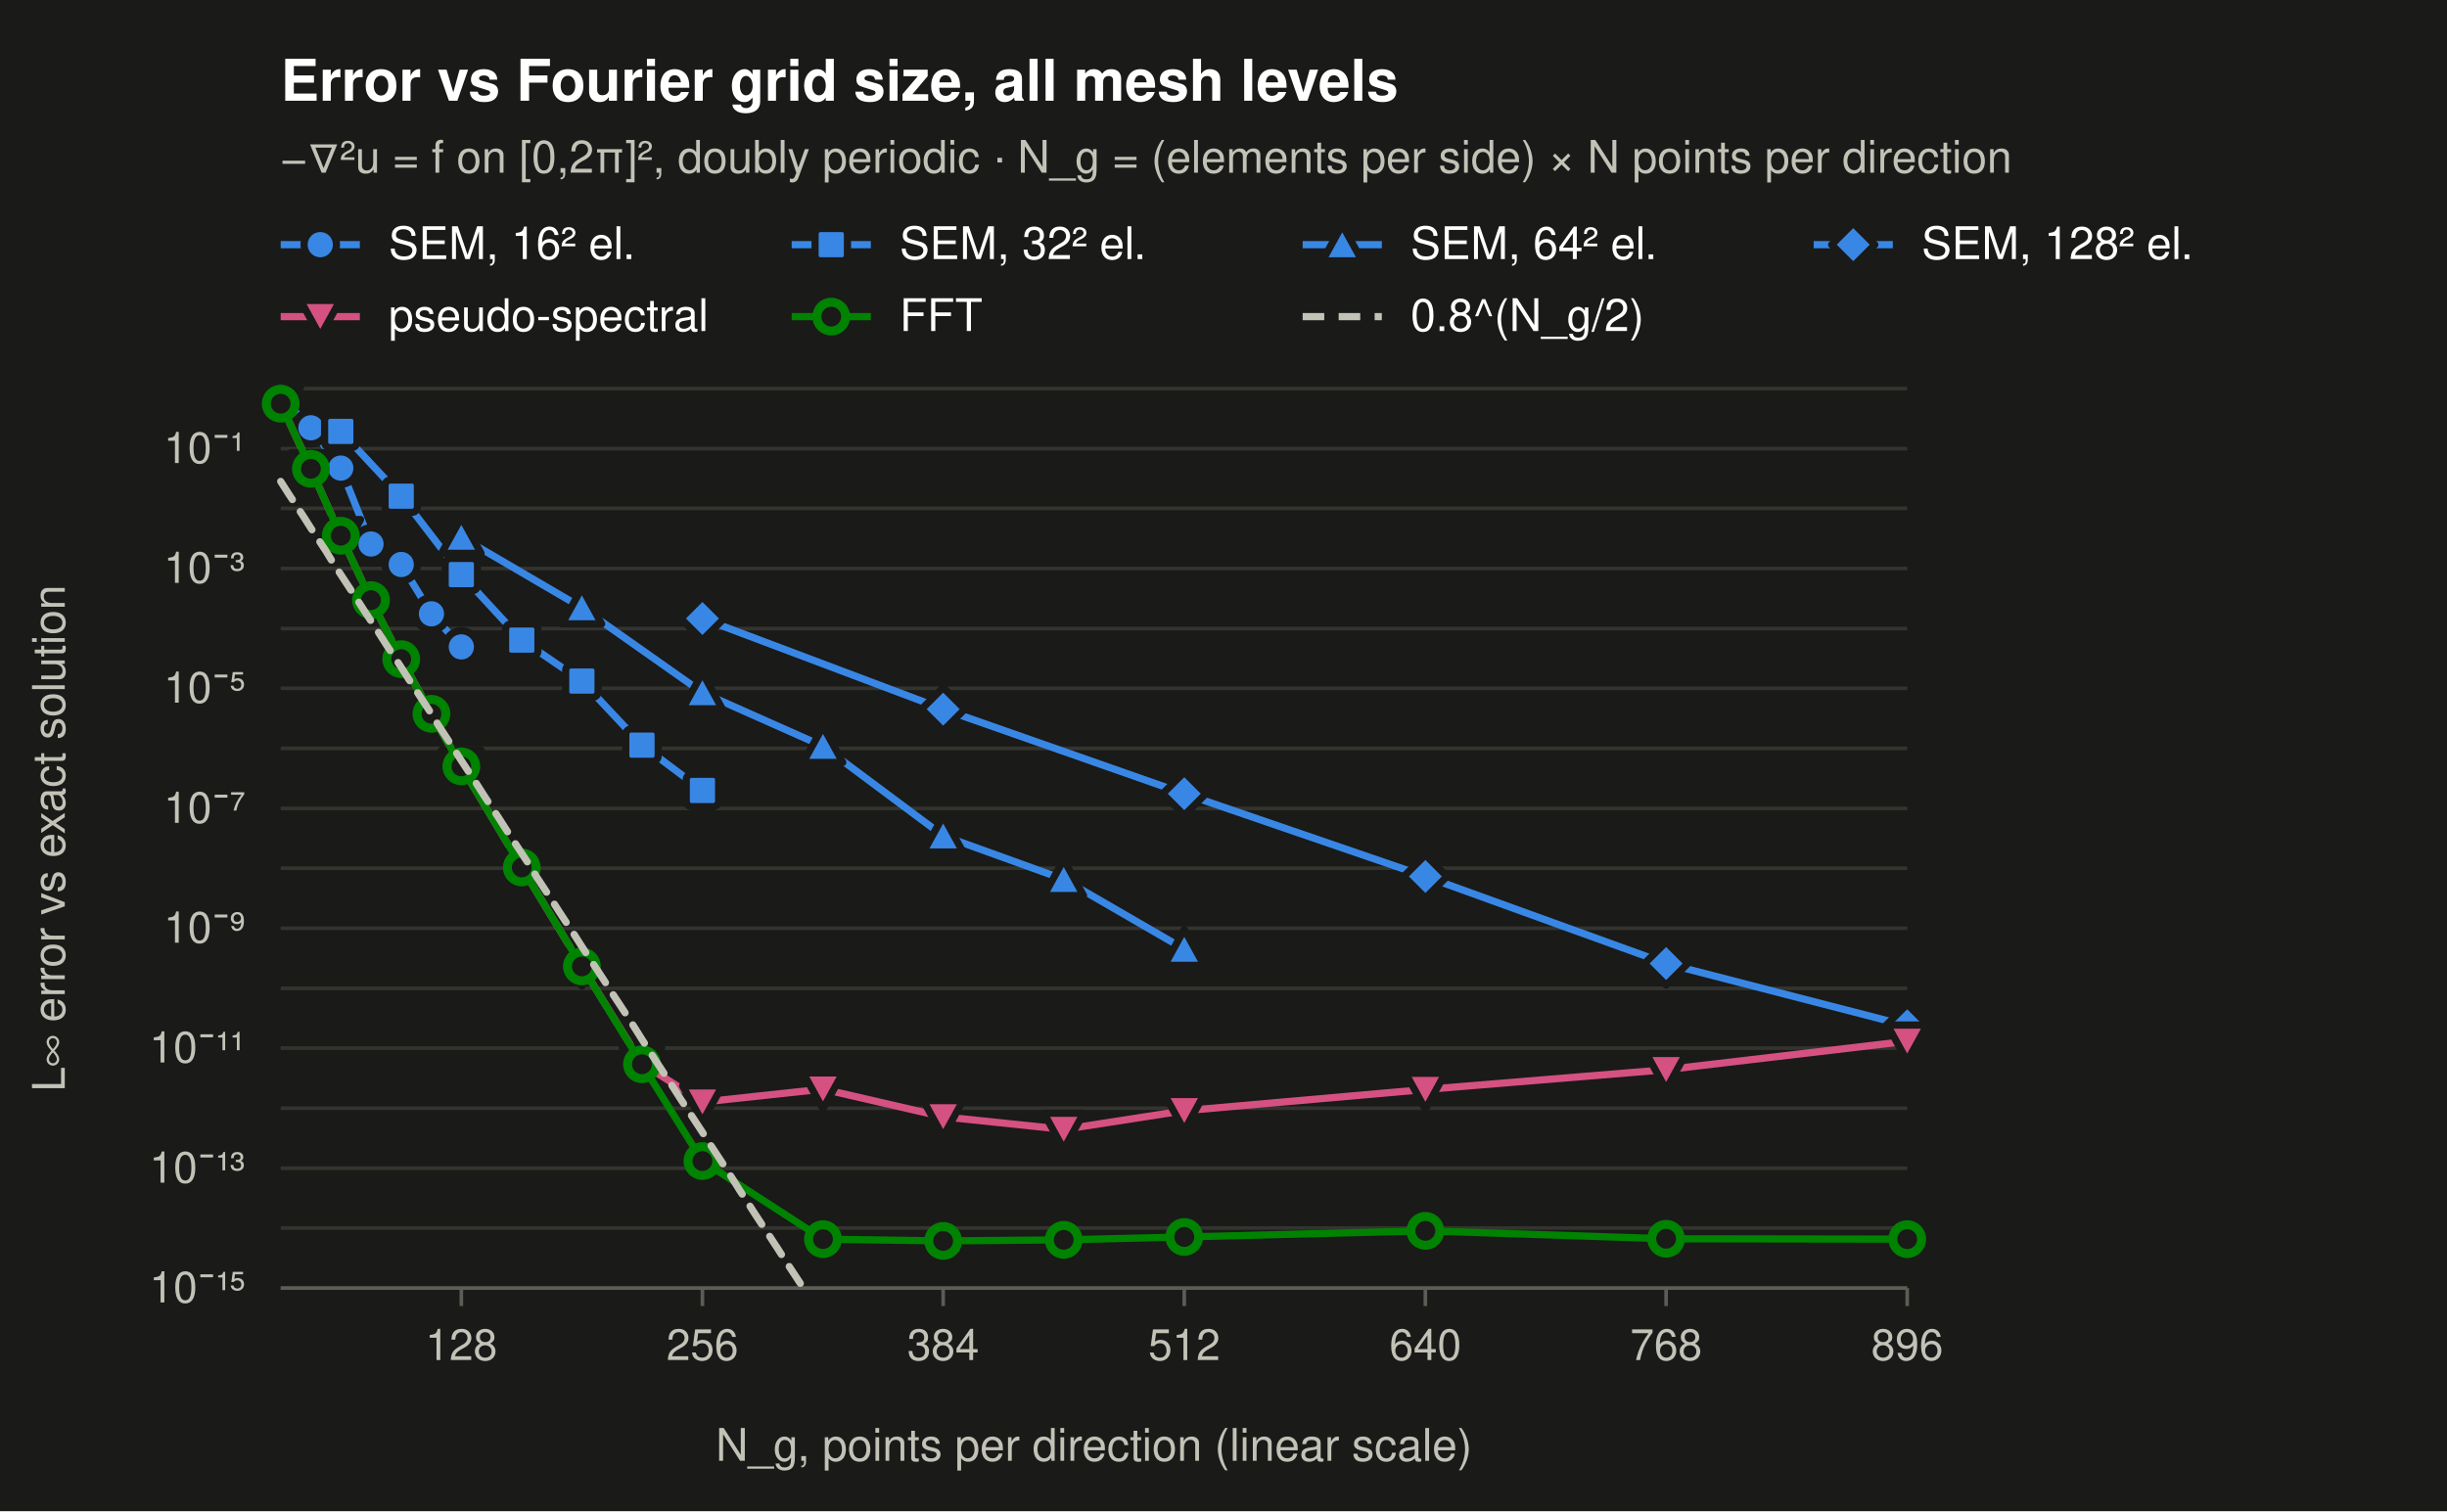
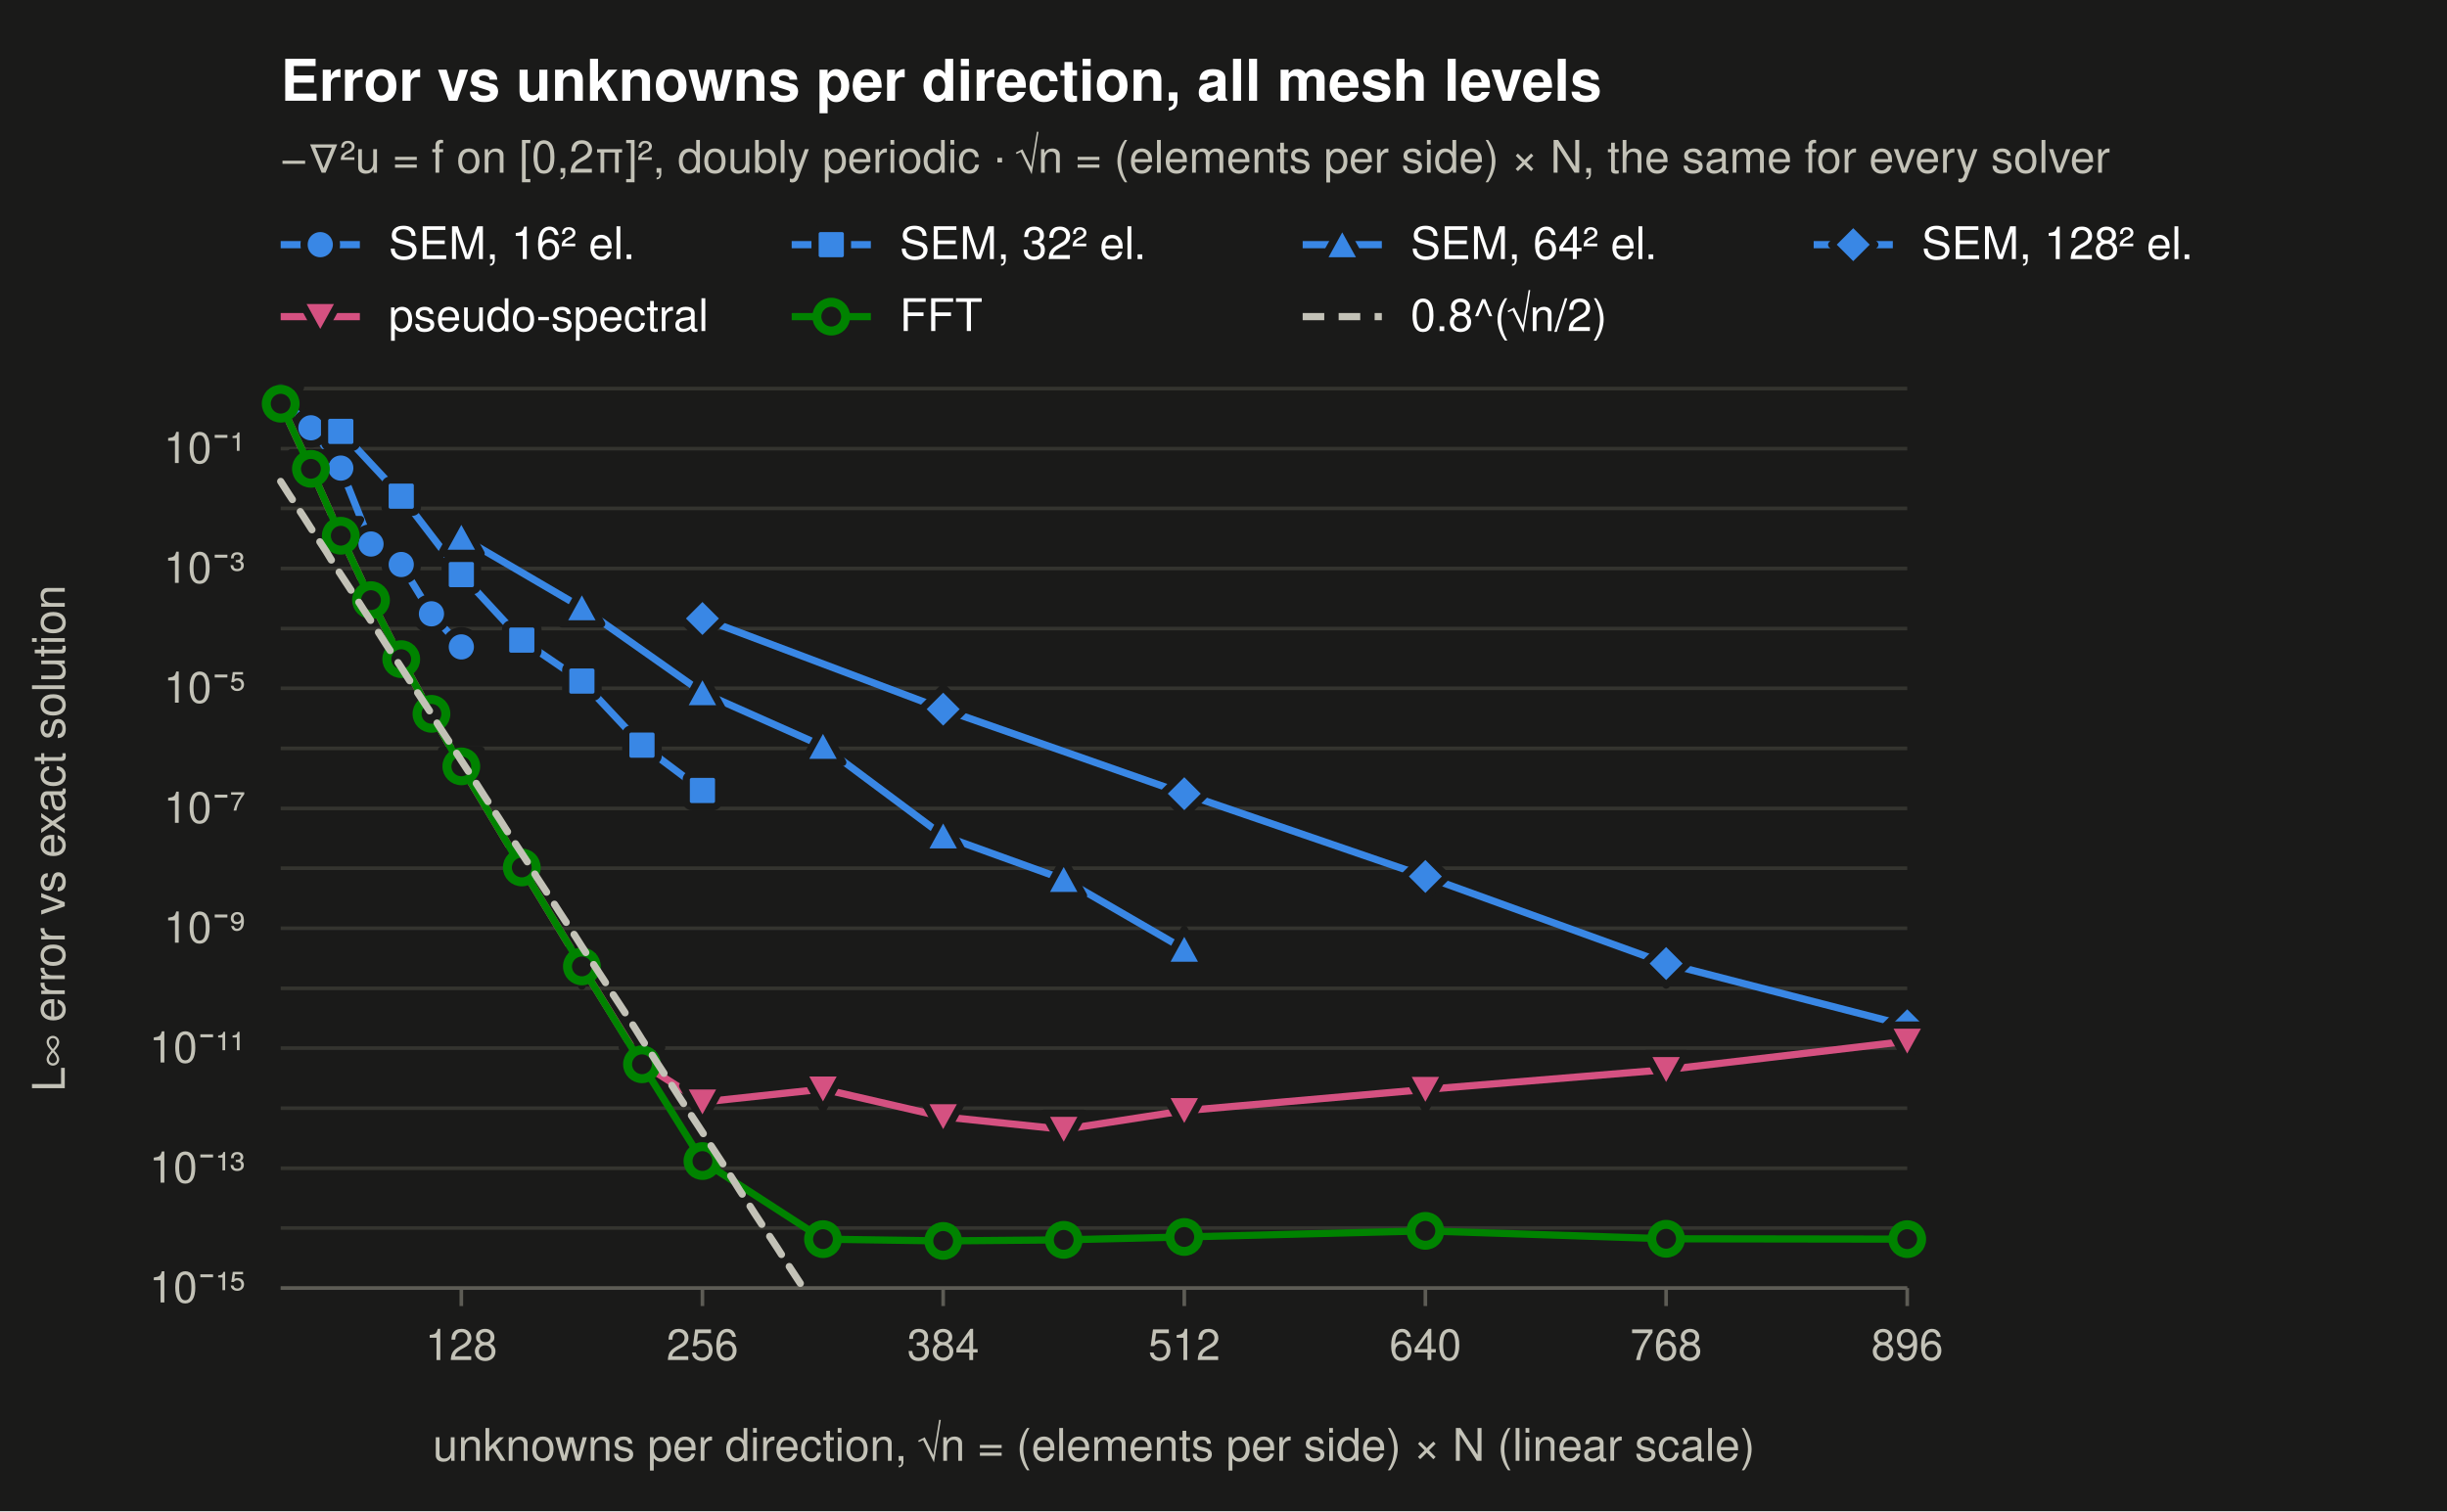
<svg xmlns="http://www.w3.org/2000/svg" viewBox="0 0 680 420" width="680" height="420" role="img" aria-labelledby="t d" font-family="-apple-system, Segoe UI, Helvetica, Arial, sans-serif">
  <rect width="680" height="420" fill="#1a1a19" />
-   <text x="78" y="28" font-size="16" font-weight="600" fill="#ffffff">Error vs Fourier grid size, all mesh levels</text>
-   <text x="78" y="48" font-size="12.5" fill="#c3c2b7">−∇²u = f on [0,2π]², doubly periodic · N_g = (elements per side) × N points per direction</text>
+   <text x="78" y="28" font-size="16" font-weight="600" fill="#ffffff">Error vs unknowns per direction, all mesh levels</text>
+   <text x="78" y="48" font-size="12.5" fill="#c3c2b7">−∇²u = f on [0,2π]², doubly periodic · √n = (elements per side) × N, the same for every solver</text>
  <line x1="78" x2="530" y1="358.0" y2="358.0" stroke="#34342f" stroke-width="1" />
  <text x="68" y="362.0" font-size="12" text-anchor="end" fill="#c3c2b7">10⁻¹⁵</text>
  <line x1="78" x2="530" y1="341.3" y2="341.3" stroke="#34342f" stroke-width="1" />
  <line x1="78" x2="530" y1="324.7" y2="324.7" stroke="#34342f" stroke-width="1" />
  <text x="68" y="328.7" font-size="12" text-anchor="end" fill="#c3c2b7">10⁻¹³</text>
  <line x1="78" x2="530" y1="308.0" y2="308.0" stroke="#34342f" stroke-width="1" />
  <line x1="78" x2="530" y1="291.3" y2="291.3" stroke="#34342f" stroke-width="1" />
  <text x="68" y="295.3" font-size="12" text-anchor="end" fill="#c3c2b7">10⁻¹¹</text>
  <line x1="78" x2="530" y1="274.7" y2="274.7" stroke="#34342f" stroke-width="1" />
  <line x1="78" x2="530" y1="258.0" y2="258.0" stroke="#34342f" stroke-width="1" />
  <text x="68" y="262.0" font-size="12" text-anchor="end" fill="#c3c2b7">10⁻⁹</text>
  <line x1="78" x2="530" y1="241.3" y2="241.3" stroke="#34342f" stroke-width="1" />
  <line x1="78" x2="530" y1="224.7" y2="224.7" stroke="#34342f" stroke-width="1" />
  <text x="68" y="228.7" font-size="12" text-anchor="end" fill="#c3c2b7">10⁻⁷</text>
  <line x1="78" x2="530" y1="208.0" y2="208.0" stroke="#34342f" stroke-width="1" />
  <line x1="78" x2="530" y1="191.3" y2="191.3" stroke="#34342f" stroke-width="1" />
  <text x="68" y="195.3" font-size="12" text-anchor="end" fill="#c3c2b7">10⁻⁵</text>
  <line x1="78" x2="530" y1="174.7" y2="174.7" stroke="#34342f" stroke-width="1" />
  <line x1="78" x2="530" y1="158.0" y2="158.0" stroke="#34342f" stroke-width="1" />
  <text x="68" y="162.0" font-size="12" text-anchor="end" fill="#c3c2b7">10⁻³</text>
  <line x1="78" x2="530" y1="141.3" y2="141.3" stroke="#34342f" stroke-width="1" />
  <line x1="78" x2="530" y1="124.7" y2="124.7" stroke="#34342f" stroke-width="1" />
  <text x="68" y="128.7" font-size="12" text-anchor="end" fill="#c3c2b7">10⁻¹</text>
  <line x1="78" x2="530" y1="108.0" y2="108.0" stroke="#34342f" stroke-width="1" />
  <line x1="78" x2="530" y1="358" y2="358" stroke="#5d5c55" stroke-width="1" />
  <line x1="128.2" x2="128.2" y1="358" y2="363" stroke="#5d5c55" stroke-width="1" />
  <text x="128.2" y="378" font-size="12" text-anchor="middle" fill="#c3c2b7">128</text>
  <line x1="195.2" x2="195.2" y1="358" y2="363" stroke="#5d5c55" stroke-width="1" />
  <text x="195.2" y="378" font-size="12" text-anchor="middle" fill="#c3c2b7">256</text>
  <line x1="262.1" x2="262.1" y1="358" y2="363" stroke="#5d5c55" stroke-width="1" />
  <text x="262.1" y="378" font-size="12" text-anchor="middle" fill="#c3c2b7">384</text>
  <line x1="329.1" x2="329.1" y1="358" y2="363" stroke="#5d5c55" stroke-width="1" />
  <text x="329.1" y="378" font-size="12" text-anchor="middle" fill="#c3c2b7">512</text>
  <line x1="396.1" x2="396.1" y1="358" y2="363" stroke="#5d5c55" stroke-width="1" />
  <text x="396.1" y="378" font-size="12" text-anchor="middle" fill="#c3c2b7">640</text>
  <line x1="463.0" x2="463.0" y1="358" y2="363" stroke="#5d5c55" stroke-width="1" />
  <text x="463.0" y="378" font-size="12" text-anchor="middle" fill="#c3c2b7">768</text>
  <line x1="530.0" x2="530.0" y1="358" y2="363" stroke="#5d5c55" stroke-width="1" />
  <text x="530.0" y="378" font-size="12" text-anchor="middle" fill="#c3c2b7">896</text>
-   <text x="304.0" y="406" font-size="12.5" text-anchor="middle" fill="#c3c2b7">N_g, points per direction (linear scale)</text>
+   <text x="304.0" y="406" font-size="12.5" text-anchor="middle" fill="#c3c2b7">unknowns per direction, √n = (elements per side) × N (linear scale)</text>
  <text x="18" y="233.0" font-size="12.5" text-anchor="middle" fill="#c3c2b7" transform="rotate(-90 18 233.0)">L∞ error vs exact solution</text>
  <polyline points="78.0,110.3 86.4,118.9 94.7,130.1 103.1,151.2 111.5,156.9 119.9,170.6 128.2,179.8" fill="none" stroke="#3987e5" stroke-width="2" stroke-linejoin="round" stroke-linecap="round" />
  <circle cx="78.0" cy="110.3" r="4.5" fill="#3987e5" stroke="#1a1a19" stroke-width="2" />
  <circle cx="86.4" cy="118.9" r="4.5" fill="#3987e5" stroke="#1a1a19" stroke-width="2" />
  <circle cx="94.7" cy="130.1" r="4.5" fill="#3987e5" stroke="#1a1a19" stroke-width="2" />
  <circle cx="103.1" cy="151.2" r="4.5" fill="#3987e5" stroke="#1a1a19" stroke-width="2" />
  <circle cx="111.5" cy="156.9" r="4.5" fill="#3987e5" stroke="#1a1a19" stroke-width="2" />
  <circle cx="119.9" cy="170.6" r="4.5" fill="#3987e5" stroke="#1a1a19" stroke-width="2" />
  <circle cx="128.2" cy="179.8" r="4.5" fill="#3987e5" stroke="#1a1a19" stroke-width="2" />
  <polyline points="94.7,119.9 111.5,137.9 128.2,159.7 145.0,177.9 161.7,189.3 178.4,207.1 195.2,219.7" fill="none" stroke="#3987e5" stroke-width="2" stroke-linejoin="round" stroke-linecap="round" />
  <rect x="90.2" y="115.4" width="9" height="9" rx="1.5" fill="#3987e5" stroke="#1a1a19" stroke-width="2" />
  <rect x="107.0" y="133.4" width="9" height="9" rx="1.5" fill="#3987e5" stroke="#1a1a19" stroke-width="2" />
  <rect x="123.7" y="155.2" width="9" height="9" rx="1.5" fill="#3987e5" stroke="#1a1a19" stroke-width="2" />
  <rect x="140.5" y="173.4" width="9" height="9" rx="1.5" fill="#3987e5" stroke="#1a1a19" stroke-width="2" />
  <rect x="157.2" y="184.8" width="9" height="9" rx="1.5" fill="#3987e5" stroke="#1a1a19" stroke-width="2" />
  <rect x="173.9" y="202.6" width="9" height="9" rx="1.5" fill="#3987e5" stroke="#1a1a19" stroke-width="2" />
  <rect x="190.7" y="215.2" width="9" height="9" rx="1.5" fill="#3987e5" stroke="#1a1a19" stroke-width="2" />
  <polyline points="128.2,149.3 161.7,168.9 195.2,192.5 228.7,207.4 262.1,232.3 295.6,244.4 329.1,263.8" fill="none" stroke="#3987e5" stroke-width="2" stroke-linejoin="round" stroke-linecap="round" />
  <path d="M128.2,143.8 L133.7,153.8 L122.7,153.8 Z" fill="#3987e5" stroke="#1a1a19" stroke-width="2" stroke-linejoin="round" />
  <path d="M161.7,163.4 L167.2,173.4 L156.2,173.4 Z" fill="#3987e5" stroke="#1a1a19" stroke-width="2" stroke-linejoin="round" />
  <path d="M195.2,187.0 L200.7,197.0 L189.7,197.0 Z" fill="#3987e5" stroke="#1a1a19" stroke-width="2" stroke-linejoin="round" />
  <path d="M228.7,201.9 L234.2,211.9 L223.2,211.9 Z" fill="#3987e5" stroke="#1a1a19" stroke-width="2" stroke-linejoin="round" />
  <path d="M262.1,226.8 L267.6,236.8 L256.6,236.8 Z" fill="#3987e5" stroke="#1a1a19" stroke-width="2" stroke-linejoin="round" />
  <path d="M295.6,238.9 L301.1,248.9 L290.1,248.9 Z" fill="#3987e5" stroke="#1a1a19" stroke-width="2" stroke-linejoin="round" />
  <path d="M329.1,258.3 L334.6,268.3 L323.6,268.3 Z" fill="#3987e5" stroke="#1a1a19" stroke-width="2" stroke-linejoin="round" />
  <polyline points="195.2,171.9 262.1,197.1 329.1,220.6 396.1,243.6 463.0,267.8 530.0,285.1" fill="none" stroke="#3987e5" stroke-width="2" stroke-linejoin="round" stroke-linecap="round" />
  <path d="M195.2,165.9 L201.2,171.9 L195.2,177.9 L189.2,171.9 Z" fill="#3987e5" stroke="#1a1a19" stroke-width="2" stroke-linejoin="round" />
  <path d="M262.1,191.1 L268.1,197.1 L262.1,203.1 L256.1,197.1 Z" fill="#3987e5" stroke="#1a1a19" stroke-width="2" stroke-linejoin="round" />
  <path d="M329.1,214.6 L335.1,220.6 L329.1,226.6 L323.1,220.6 Z" fill="#3987e5" stroke="#1a1a19" stroke-width="2" stroke-linejoin="round" />
  <path d="M396.1,237.6 L402.1,243.6 L396.1,249.6 L390.1,243.6 Z" fill="#3987e5" stroke="#1a1a19" stroke-width="2" stroke-linejoin="round" />
  <path d="M463.0,261.8 L469.0,267.8 L463.0,273.8 L457.0,267.8 Z" fill="#3987e5" stroke="#1a1a19" stroke-width="2" stroke-linejoin="round" />
  <path d="M530.0,279.1 L536.0,285.1 L530.0,291.1 L524.0,285.1 Z" fill="#3987e5" stroke="#1a1a19" stroke-width="2" stroke-linejoin="round" />
  <polyline points="78.0,112.2 86.4,130.3 94.7,148.9 103.1,166.8 111.5,183.2 119.9,198.4 128.2,213.0 145.0,241.1 161.7,268.6 178.4,295.6 195.2,306.3 228.7,302.7 262.1,310.4 295.6,313.9 329.1,308.7 396.1,302.8 463.0,297.3 530.0,289.4" fill="none" stroke="#d55181" stroke-width="2" stroke-linejoin="round" stroke-linecap="round" />
  <path d="M78.0,117.7 L83.5,107.7 L72.5,107.7 Z" fill="#d55181" stroke="#1a1a19" stroke-width="2" stroke-linejoin="round" />
  <path d="M86.4,135.8 L91.9,125.8 L80.9,125.8 Z" fill="#d55181" stroke="#1a1a19" stroke-width="2" stroke-linejoin="round" />
  <path d="M94.7,154.4 L100.2,144.4 L89.2,144.4 Z" fill="#d55181" stroke="#1a1a19" stroke-width="2" stroke-linejoin="round" />
  <path d="M103.1,172.3 L108.6,162.3 L97.6,162.3 Z" fill="#d55181" stroke="#1a1a19" stroke-width="2" stroke-linejoin="round" />
  <path d="M111.5,188.7 L117.0,178.7 L106.0,178.7 Z" fill="#d55181" stroke="#1a1a19" stroke-width="2" stroke-linejoin="round" />
  <path d="M119.9,203.9 L125.4,193.9 L114.4,193.9 Z" fill="#d55181" stroke="#1a1a19" stroke-width="2" stroke-linejoin="round" />
  <path d="M128.2,218.5 L133.7,208.5 L122.7,208.5 Z" fill="#d55181" stroke="#1a1a19" stroke-width="2" stroke-linejoin="round" />
  <path d="M145.0,246.6 L150.5,236.6 L139.5,236.6 Z" fill="#d55181" stroke="#1a1a19" stroke-width="2" stroke-linejoin="round" />
  <path d="M161.7,274.1 L167.2,264.1 L156.2,264.1 Z" fill="#d55181" stroke="#1a1a19" stroke-width="2" stroke-linejoin="round" />
  <path d="M178.4,301.1 L183.9,291.1 L172.9,291.1 Z" fill="#d55181" stroke="#1a1a19" stroke-width="2" stroke-linejoin="round" />
  <path d="M195.2,311.8 L200.7,301.8 L189.7,301.8 Z" fill="#d55181" stroke="#1a1a19" stroke-width="2" stroke-linejoin="round" />
  <path d="M228.7,308.2 L234.2,298.2 L223.2,298.2 Z" fill="#d55181" stroke="#1a1a19" stroke-width="2" stroke-linejoin="round" />
  <path d="M262.1,315.9 L267.6,305.9 L256.6,305.9 Z" fill="#d55181" stroke="#1a1a19" stroke-width="2" stroke-linejoin="round" />
  <path d="M295.6,319.4 L301.1,309.4 L290.1,309.4 Z" fill="#d55181" stroke="#1a1a19" stroke-width="2" stroke-linejoin="round" />
  <path d="M329.1,314.2 L334.6,304.2 L323.6,304.2 Z" fill="#d55181" stroke="#1a1a19" stroke-width="2" stroke-linejoin="round" />
  <path d="M396.1,308.3 L401.6,298.3 L390.6,298.3 Z" fill="#d55181" stroke="#1a1a19" stroke-width="2" stroke-linejoin="round" />
  <path d="M463.0,302.8 L468.5,292.8 L457.5,292.8 Z" fill="#d55181" stroke="#1a1a19" stroke-width="2" stroke-linejoin="round" />
  <path d="M530.0,294.9 L535.5,284.9 L524.5,284.9 Z" fill="#d55181" stroke="#1a1a19" stroke-width="2" stroke-linejoin="round" />
  <polyline points="78.0,112.2 86.4,130.3 94.7,148.9 103.1,166.8 111.5,183.2 119.9,198.4 128.2,213.0 145.0,241.1 161.7,268.6 178.4,295.8 195.2,322.7 228.7,344.4 262.1,344.9 295.6,344.6 329.1,343.8 396.1,342.1 463.0,344.3 530.0,344.4" fill="none" stroke="#008300" stroke-width="2" stroke-linejoin="round" stroke-linecap="round" />
  <circle cx="78.0" cy="112.2" r="4" fill="#1a1a19" stroke="#008300" stroke-width="2.5" />
  <circle cx="86.4" cy="130.3" r="4" fill="#1a1a19" stroke="#008300" stroke-width="2.5" />
  <circle cx="94.7" cy="148.9" r="4" fill="#1a1a19" stroke="#008300" stroke-width="2.5" />
  <circle cx="103.1" cy="166.8" r="4" fill="#1a1a19" stroke="#008300" stroke-width="2.5" />
  <circle cx="111.5" cy="183.2" r="4" fill="#1a1a19" stroke="#008300" stroke-width="2.5" />
  <circle cx="119.9" cy="198.4" r="4" fill="#1a1a19" stroke="#008300" stroke-width="2.5" />
  <circle cx="128.2" cy="213.0" r="4" fill="#1a1a19" stroke="#008300" stroke-width="2.5" />
  <circle cx="145.0" cy="241.1" r="4" fill="#1a1a19" stroke="#008300" stroke-width="2.5" />
  <circle cx="161.7" cy="268.6" r="4" fill="#1a1a19" stroke="#008300" stroke-width="2.5" />
  <circle cx="178.4" cy="295.8" r="4" fill="#1a1a19" stroke="#008300" stroke-width="2.5" />
  <circle cx="195.2" cy="322.7" r="4" fill="#1a1a19" stroke="#008300" stroke-width="2.5" />
  <circle cx="228.7" cy="344.4" r="4" fill="#1a1a19" stroke="#008300" stroke-width="2.5" />
  <circle cx="262.1" cy="344.9" r="4" fill="#1a1a19" stroke="#008300" stroke-width="2.5" />
  <circle cx="295.6" cy="344.6" r="4" fill="#1a1a19" stroke="#008300" stroke-width="2.5" />
  <circle cx="329.1" cy="343.8" r="4" fill="#1a1a19" stroke="#008300" stroke-width="2.5" />
  <circle cx="396.1" cy="342.1" r="4" fill="#1a1a19" stroke="#008300" stroke-width="2.5" />
  <circle cx="463.0" cy="344.3" r="4" fill="#1a1a19" stroke="#008300" stroke-width="2.5" />
  <circle cx="530.0" cy="344.4" r="4" fill="#1a1a19" stroke="#008300" stroke-width="2.5" />
  <polyline points="78.0,133.8 80.1,137.1 82.2,140.3 84.3,143.5 86.4,146.8 88.5,150.0 90.6,153.2 92.6,156.5 94.7,159.7 96.8,162.9 98.9,166.1 101.0,169.4 103.1,172.6 105.2,175.8 107.3,179.1 109.4,182.3 111.5,185.5 113.6,188.8 115.7,192.0 117.8,195.2 119.9,198.4 121.9,201.7 124.0,204.9 126.1,208.1 128.2,211.4 130.3,214.6 132.4,217.8 134.5,221.1 136.6,224.3 138.7,227.5 140.8,230.8 142.9,234.0 145.0,237.2 147.1,240.4 149.1,243.7 151.2,246.9 153.3,250.1 155.4,253.4 157.5,256.6 159.6,259.8 161.7,263.1 163.8,266.3 165.9,269.5 168.0,272.7 170.1,276.0 172.2,279.2 174.3,282.4 176.4,285.7 178.4,288.9 180.5,292.1 182.6,295.4 184.7,298.6 186.8,301.8 188.9,305.1 191.0,308.3 193.1,311.5 195.2,314.7 197.3,318.0 199.4,321.2 201.5,324.4 203.6,327.7 205.6,330.9 207.7,334.1 209.8,337.4 211.9,340.6 214.0,343.8 216.1,347.0 218.2,350.3 220.3,353.5 222.4,356.7" fill="none" stroke="#c3c2b7" stroke-width="2" stroke-linejoin="round" stroke-linecap="round" stroke-dasharray="6 4" />
  <line x1="78" x2="100" y1="68" y2="68" stroke="#3987e5" stroke-width="2" />
  <circle cx="89.0" cy="68.0" r="4.5" fill="#3987e5" stroke="#1a1a19" stroke-width="2" />
  <text x="108" y="72" font-size="12.5" fill="#ffffff">SEM, 16² el.</text>
  <line x1="220" x2="242" y1="68" y2="68" stroke="#3987e5" stroke-width="2" />
  <rect x="226.5" y="63.5" width="9" height="9" rx="1.5" fill="#3987e5" stroke="#1a1a19" stroke-width="2" />
  <text x="250" y="72" font-size="12.5" fill="#ffffff">SEM, 32² el.</text>
  <line x1="362" x2="384" y1="68" y2="68" stroke="#3987e5" stroke-width="2" />
  <path d="M373.0,62.5 L378.5,72.5 L367.5,72.5 Z" fill="#3987e5" stroke="#1a1a19" stroke-width="2" stroke-linejoin="round" />
  <text x="392" y="72" font-size="12.5" fill="#ffffff">SEM, 64² el.</text>
  <line x1="504" x2="526" y1="68" y2="68" stroke="#3987e5" stroke-width="2" />
  <path d="M515.0,62.0 L521.0,68.0 L515.0,74.0 L509.0,68.0 Z" fill="#3987e5" stroke="#1a1a19" stroke-width="2" stroke-linejoin="round" />
  <text x="534" y="72" font-size="12.5" fill="#ffffff">SEM, 128² el.</text>
  <line x1="78" x2="100" y1="88" y2="88" stroke="#d55181" stroke-width="2" />
  <path d="M89.0,93.5 L94.5,83.5 L83.5,83.5 Z" fill="#d55181" stroke="#1a1a19" stroke-width="2" stroke-linejoin="round" />
  <text x="108" y="92" font-size="12.5" fill="#ffffff">pseudo-spectral</text>
  <line x1="220" x2="242" y1="88" y2="88" stroke="#008300" stroke-width="2" />
  <circle cx="231.0" cy="88.0" r="4" fill="#1a1a19" stroke="#008300" stroke-width="2.5" />
  <text x="250" y="92" font-size="12.5" fill="#ffffff">FFT</text>
  <line x1="362" x2="384" y1="88" y2="88" stroke="#c3c2b7" stroke-width="2" stroke-dasharray="6 4" />
-   <text x="392" y="92" font-size="12.5" fill="#ffffff">0.8^(N_g/2)</text>
+   <text x="392" y="92" font-size="12.5" fill="#ffffff">0.8^(√n/2)</text>
</svg>
